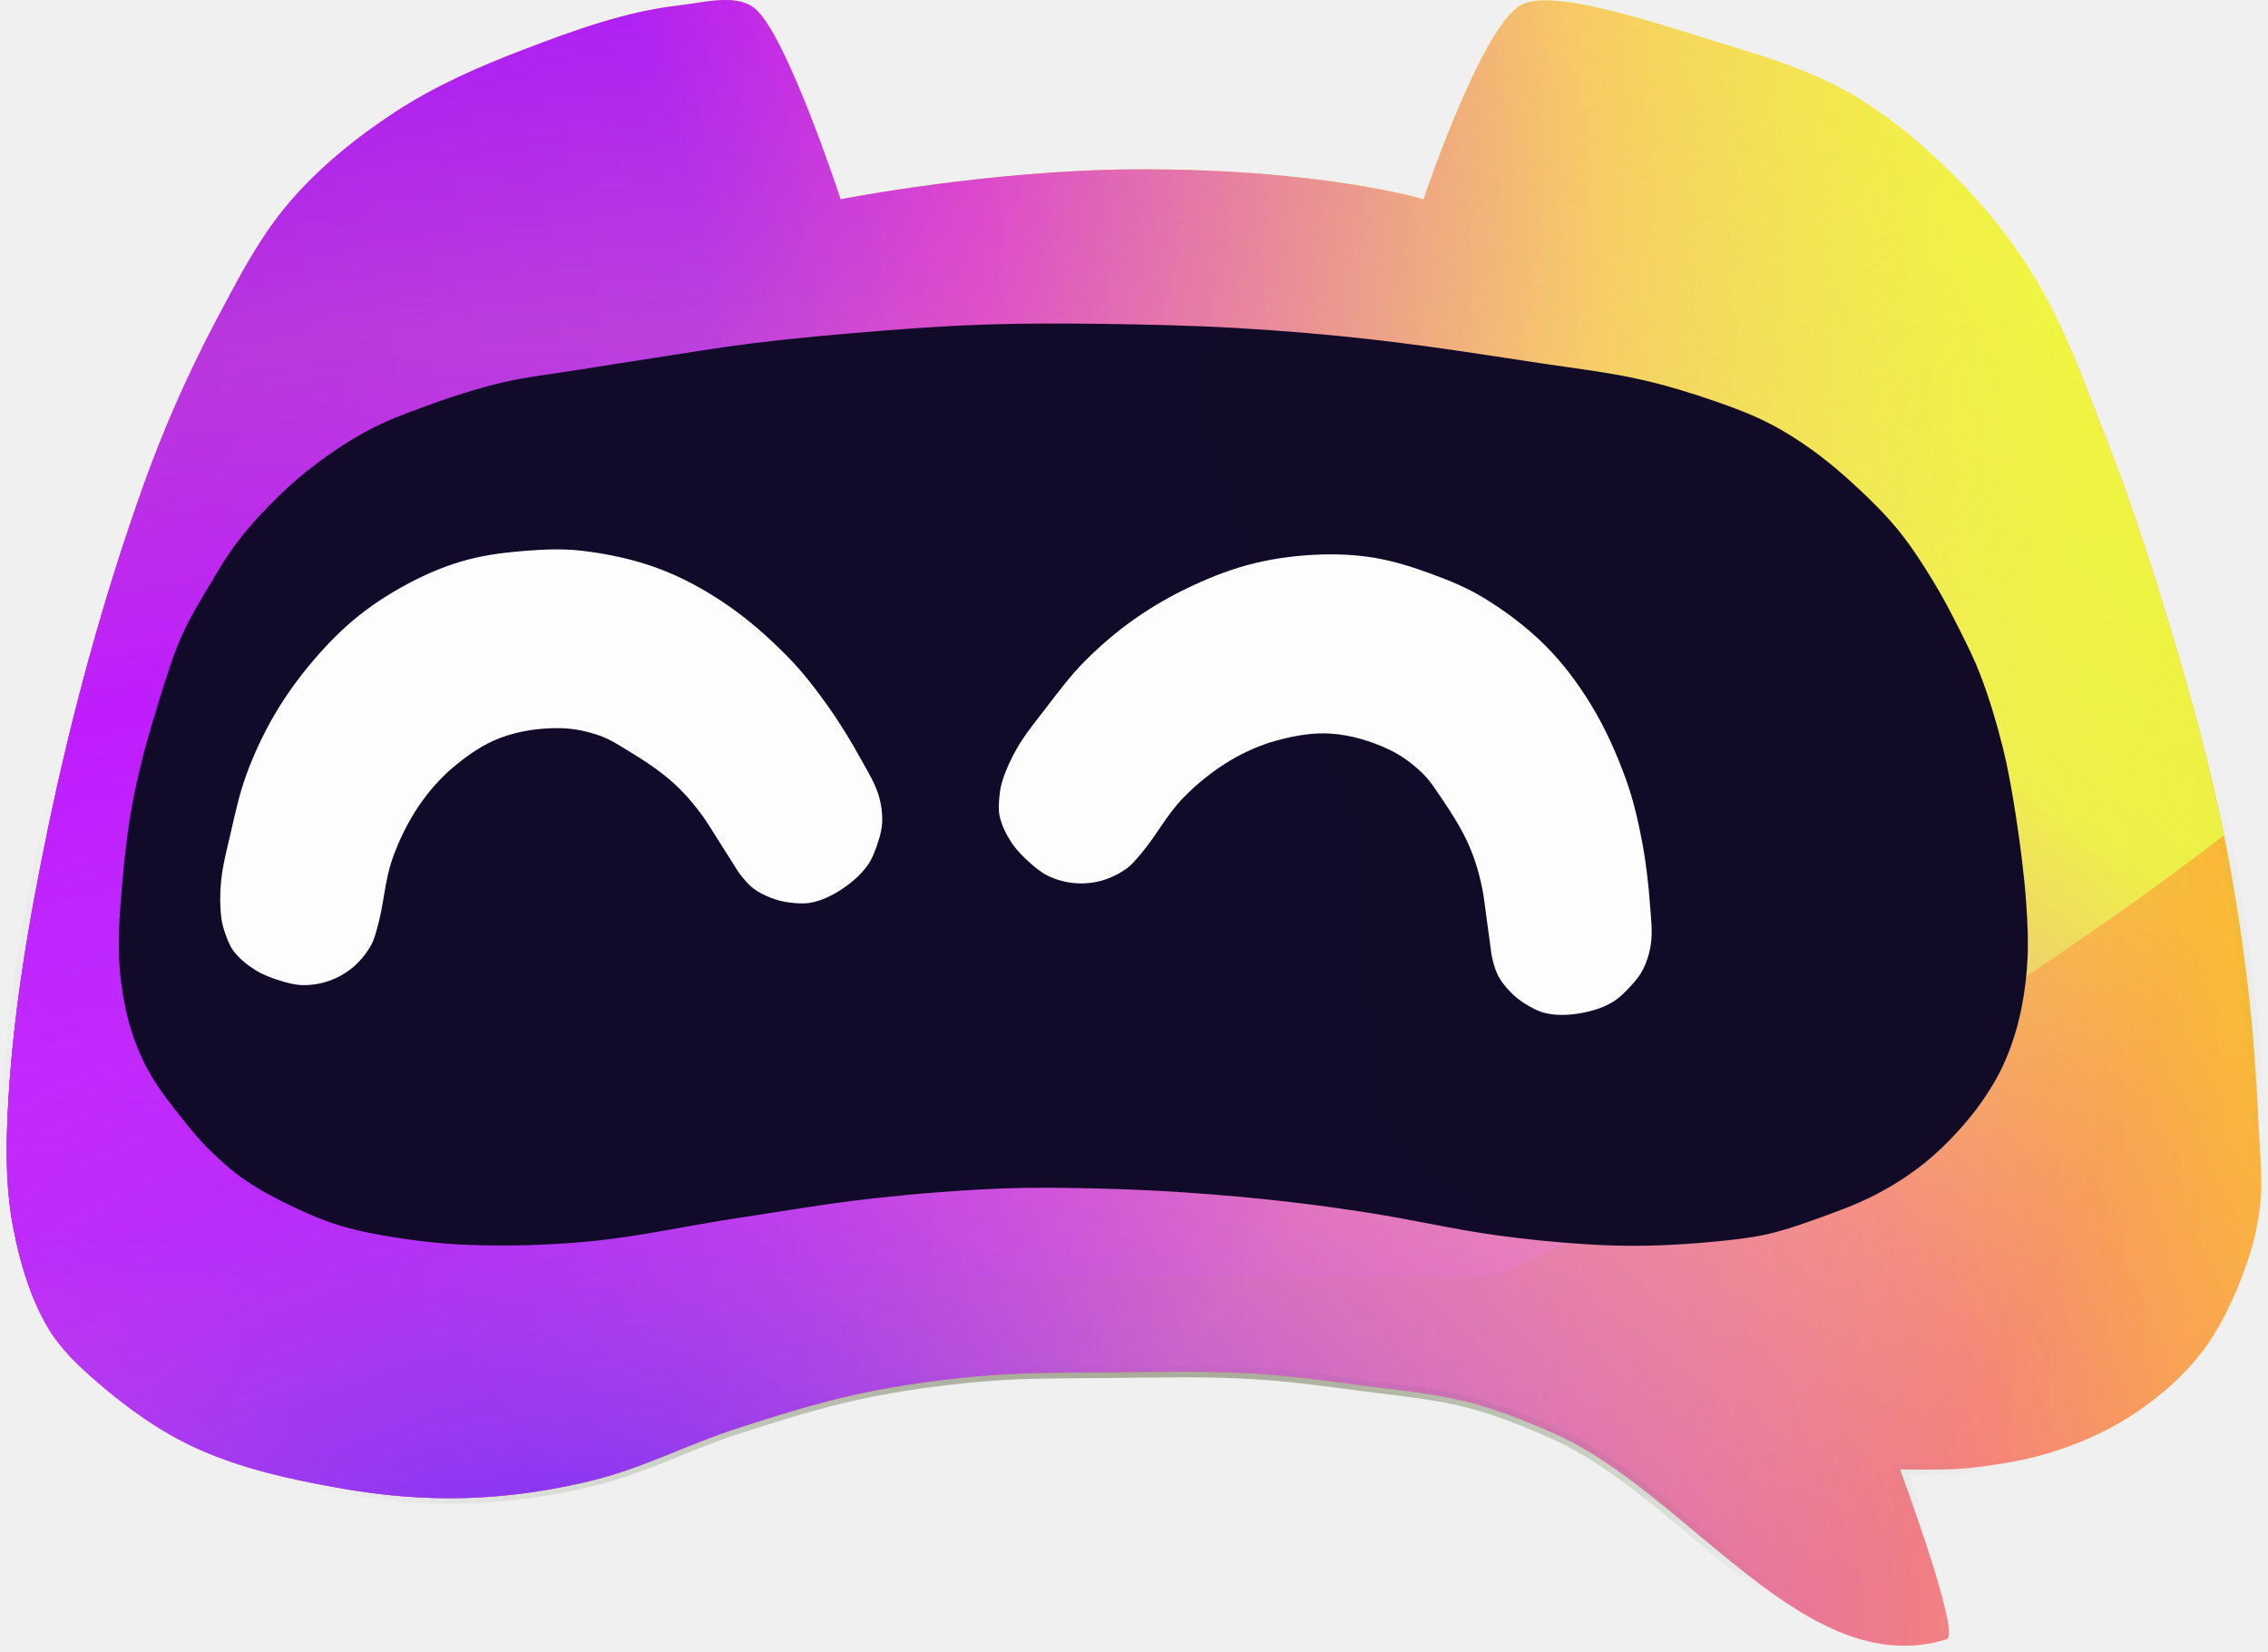
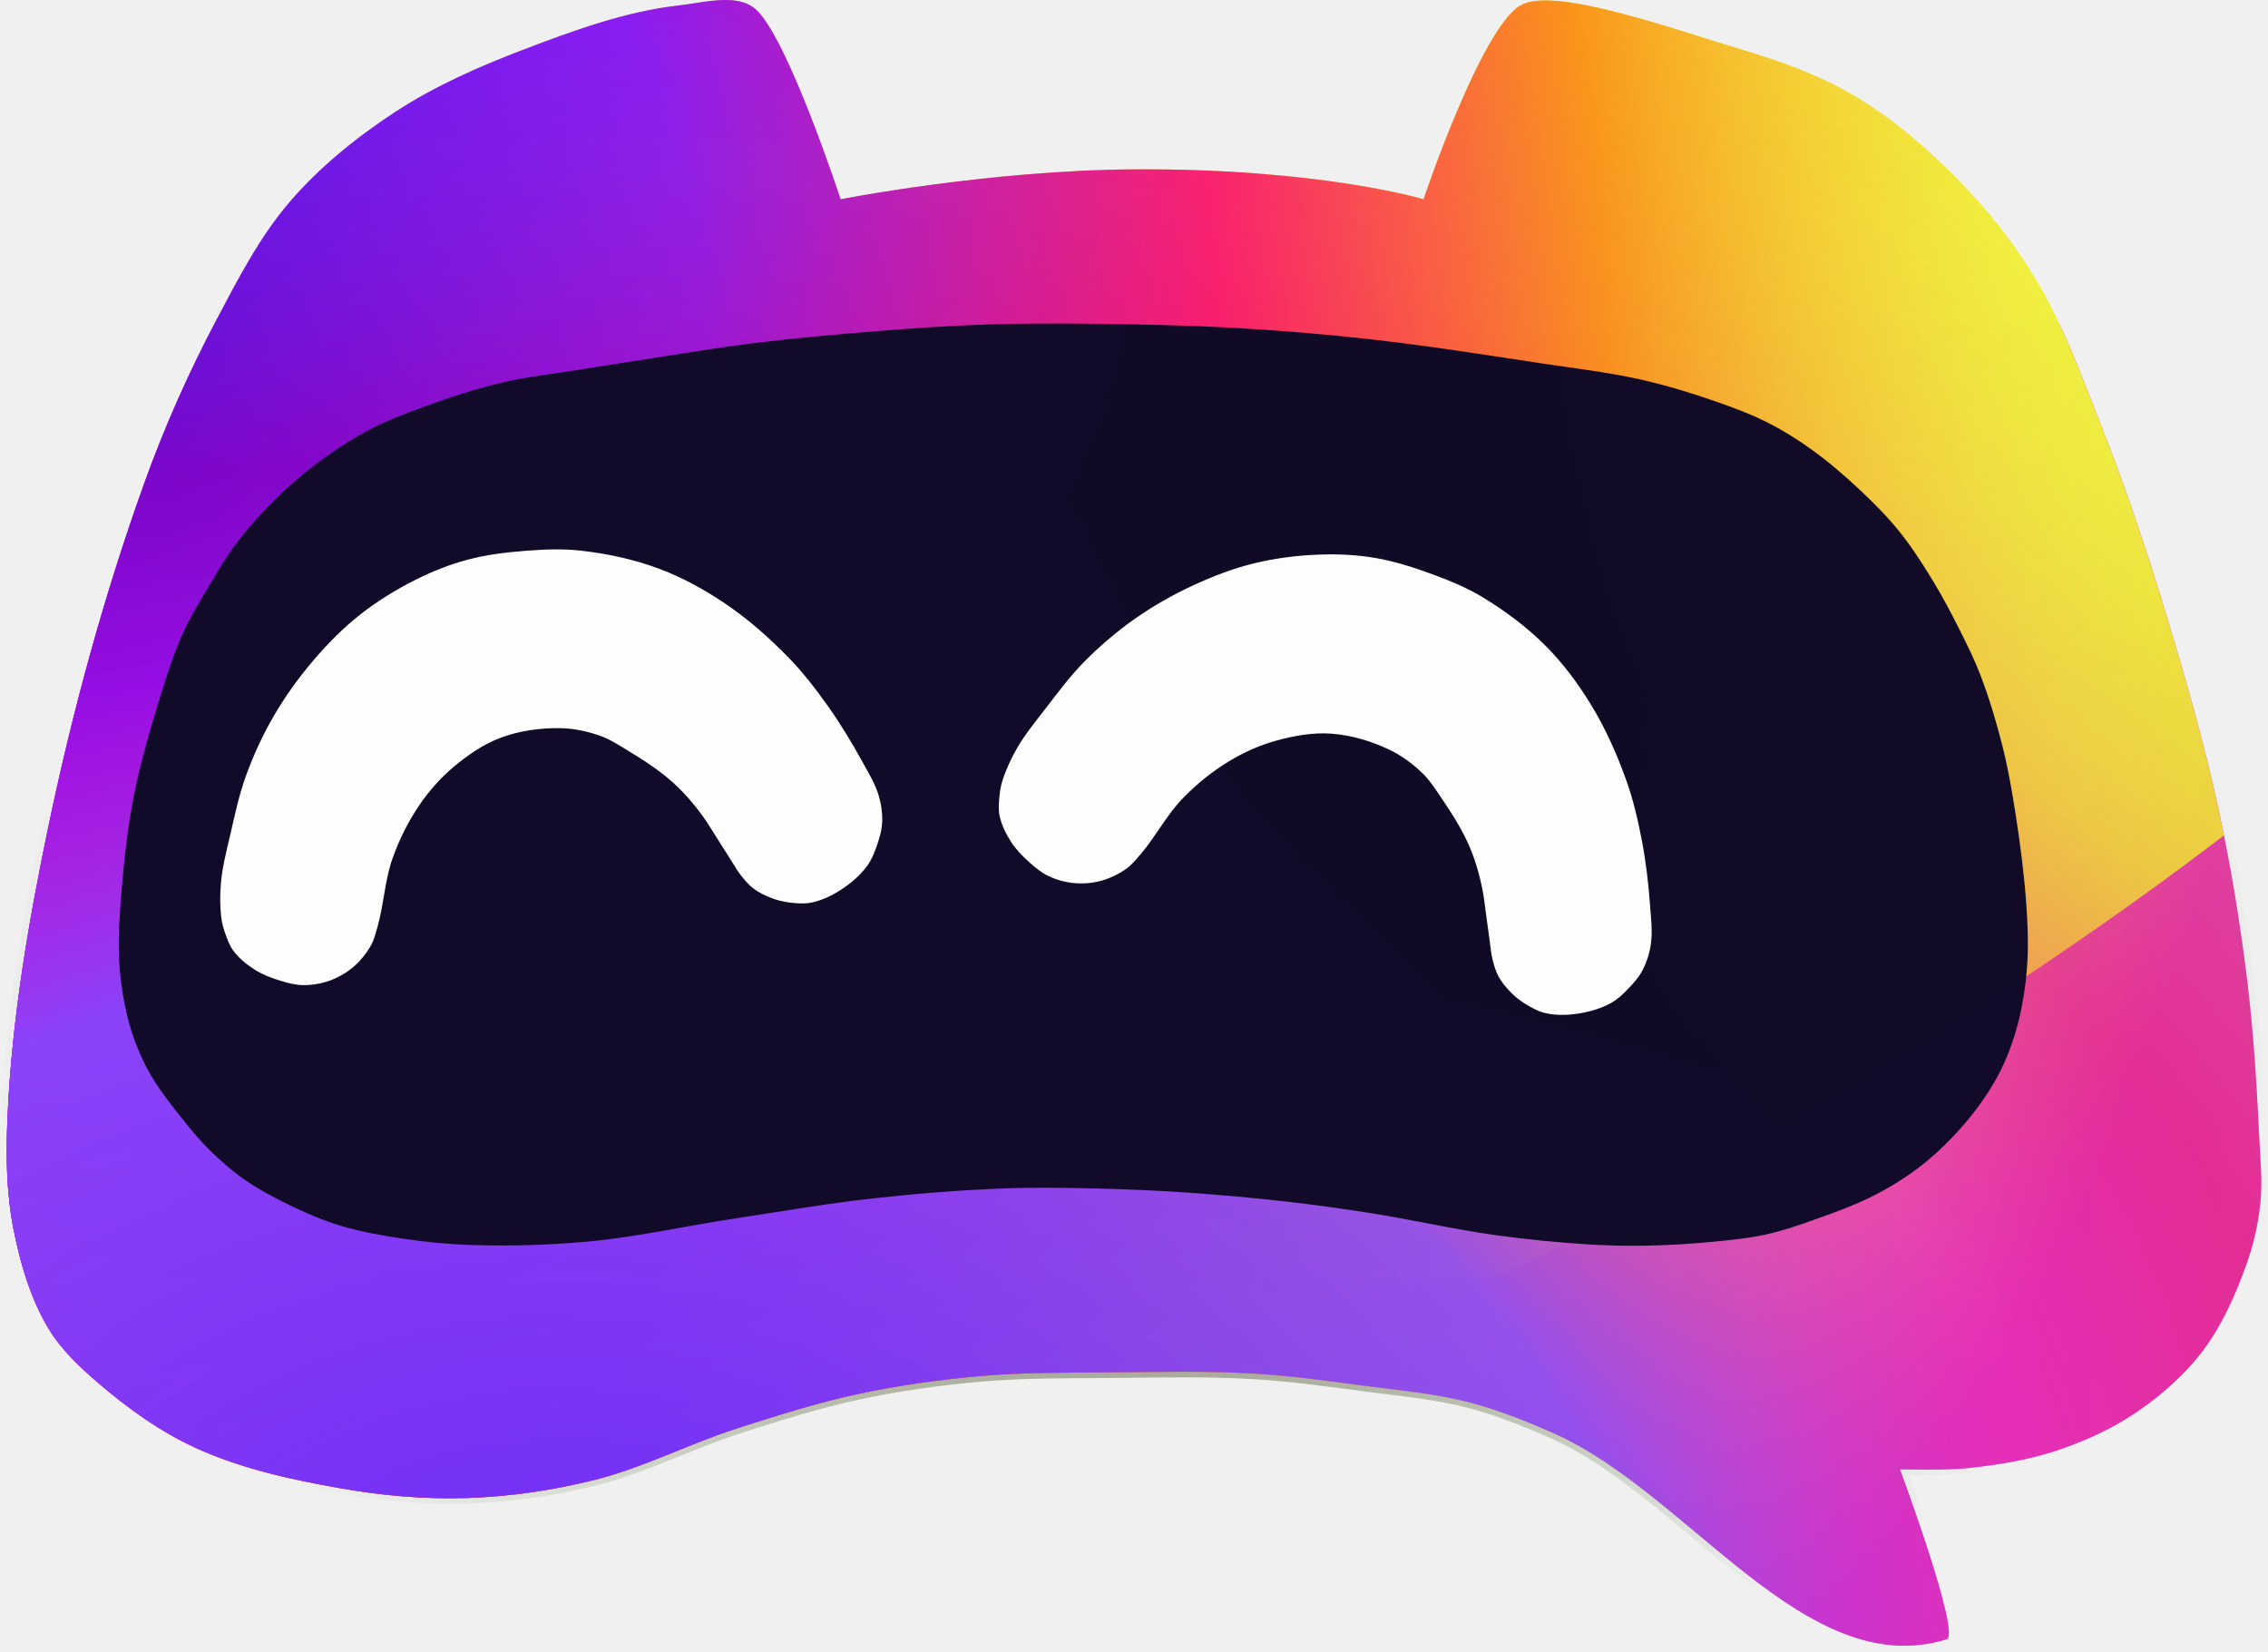
<svg xmlns="http://www.w3.org/2000/svg" xmlns:xlink="http://www.w3.org/1999/xlink" width="123.577mm" height="89.977mm" viewBox="0 0 123.577 89.977" version="1.1" id="svg1" xml:space="preserve">
  <defs id="defs1">
    <linearGradient id="linearGradient76">
-       <stop style="stop-color:#a700ff;stop-opacity:1;" offset="0" id="stop72" />
-       <stop style="stop-color:#aa10ff;stop-opacity:1;" offset="0.295" id="stop3" />
-       <stop style="stop-color:#d308fb;stop-opacity:0.827;" offset="0.42" id="stop73" />
-       <stop style="stop-color:#fbbd72;stop-opacity:0.78;" offset="0.699" id="stop74" />
+       <stop style="stop-color:#3b00ff;stop-opacity:1;" offset="0" id="stop72" />
+       <stop style="stop-color:#8210ff;stop-opacity:1;" offset="0.295" id="stop3" />
+       <stop style="stop-color:#fb0878;stop-opacity:0.952;" offset="0.524" id="stop73" />
+       <stop style="stop-color:#fa9319;stop-opacity:1;" offset="0.699" id="stop74" />
      <stop style="stop-color:#f3fb5c;stop-opacity:0.161;" offset="0.938" id="stop75" />
      <stop style="stop-color:#fbf856;stop-opacity:0;" offset="1" id="stop76" />
    </linearGradient>
    <linearGradient id="linearGradient46">
      <stop style="stop-color:#672afb;stop-opacity:0.992;" offset="0" id="stop48" />
-       <stop style="stop-color:#f649fb;stop-opacity:0.288;" offset="0.552" id="stop77" />
-       <stop style="stop-color:#f8f160;stop-opacity:0.218;" offset="0.735" id="stop70" />
+       <stop style="stop-color:#8a49fb;stop-opacity:0.884;" offset="0.397" id="stop77" />
+       <stop style="stop-color:#f719ab;stop-opacity:0.329;" offset="0.561" id="stop4" />
+       <stop style="stop-color:#f30b37;stop-opacity:0.269;" offset="0.672" id="stop70" />
      <stop style="stop-color:#e7fb56;stop-opacity:0;" offset="1" id="stop47" />
    </linearGradient>
    <linearGradient id="linearGradient44">
      <stop style="stop-color:#6e35fc;stop-opacity:1;" offset="0" id="stop44" />
      <stop style="stop-color:#fa51dc;stop-opacity:0.996;" offset="0.27" id="stop1" />
      <stop style="stop-color:#eaf042;stop-opacity:0.992;" offset="0.635" id="stop2" />
      <stop style="stop-color:#f5fd20;stop-opacity:0.992;" offset="1" id="stop45" />
    </linearGradient>
    <linearGradient id="linearGradient41">
      <stop style="stop-color:#cd35fc;stop-opacity:1;" offset="0" id="stop42" />
-       <stop style="stop-color:#fbaf27;stop-opacity:1;" offset="1" id="stop43" />
+       <stop style="stop-color:#d537d9;stop-opacity:1;" offset="0.5" id="stop8" />
+       <stop style="stop-color:#de3ab6;stop-opacity:1;" offset="1" id="stop7" />
    </linearGradient>
    <linearGradient id="swatch36">
      <stop style="stop-color:#6a36fb;stop-opacity:1;" offset="0" id="stop37" />
    </linearGradient>
    <linearGradient id="linearGradient22">
      <stop style="stop-color:#774242;stop-opacity:1;" offset="0" id="stop23" />
      <stop style="stop-color:#4a813d;stop-opacity:0;" offset="1" id="stop24" />
    </linearGradient>
    <linearGradient id="swatch12">
      <stop style="stop-color:#000000;stop-opacity:1;" offset="0" id="stop12" />
    </linearGradient>
    <radialGradient xlink:href="#linearGradient22" id="radialGradient24" cx="89.483" cy="73.83" fx="89.483" fy="73.83" r="62.719" gradientTransform="matrix(1,0,0,0.7254697,9.096028,132.1298)" gradientUnits="userSpaceOnUse" />
    <linearGradient xlink:href="#linearGradient41" id="linearGradient43" x1="2.763" y1="127.311" x2="128.201" y2="127.311" gradientUnits="userSpaceOnUse" gradientTransform="translate(33.09725,58.38039)" />
    <linearGradient xlink:href="#linearGradient44" id="linearGradient45" x1="142.181" y1="185.939" x2="251.752" y2="-3.843" gradientUnits="userSpaceOnUse" gradientTransform="matrix(0.5690483,0,0,0.8962146,-13.50472,74.80813)" />
    <radialGradient xlink:href="#linearGradient76" id="radialGradient54" cx="77.346" cy="161.307" fx="77.346" fy="161.307" r="40.988" gradientTransform="matrix(2.965354,0,0,3.429295,-189.9714,-412.6113)" gradientUnits="userSpaceOnUse" />
    <radialGradient xlink:href="#linearGradient46" id="radialGradient54-2" cx="77.346" cy="161.307" fx="77.346" fy="161.307" r="40.988" gradientTransform="matrix(0,-2.876005,3.535834,0,-502.4954,450.2077)" gradientUnits="userSpaceOnUse" />
  </defs>
  <g id="layer1">
    <g id="g83" transform="translate(-37.72045,-123.7427)">
      <g id="g71" transform="matrix(1.000206,0,0,0.8317659,0.9097648,24.51282)">
        <path id="rect1" style="fill:url(#linearGradient43);fill-rule:nonzero;stroke:url(#radialGradient24);stroke-width:0.736;stroke-dasharray:none" d="m 48.465,140.559 c -1.467,3.375 -2.752,6.875 -3.82,10.46 -2.184,7.331 -3.896,14.881 -5.217,22.504 -1.088,6.278 -1.991,12.647 -2.217,19.054 -0.085,2.406 -0.062,4.852 0.326,7.214 0.371,2.254 0.912,4.535 1.891,6.508 0.694,1.398 1.712,2.547 2.739,3.607 1.605,1.657 3.358,3.174 5.282,4.234 2.502,1.38 5.244,2.093 7.955,2.666 2.254,0.476 4.559,0.716 6.847,0.627 2.326,-0.09 4.654,-0.501 6.912,-1.176 2.669,-0.798 5.142,-2.357 7.76,-3.372 2.194,-0.85 4.398,-1.694 6.651,-2.274 2.212,-0.569 4.462,-0.942 6.716,-1.176 2.361,-0.245 4.738,-0.208 7.108,-0.235 2.565,-0.029 5.134,-0.103 7.695,0.078 1.986,0.141 3.961,0.467 5.934,0.784 1.941,0.312 3.908,0.507 5.804,1.098 1.591,0.496 3.127,1.239 4.63,2.039 7.36,3.921 13.697,16.349 21.388,13.487 0.798,-0.297 -2.543,-11.135 -2.543,-11.135 0,0 2.485,0.082 3.717,-0.078 1.653,-0.214 3.315,-0.539 4.891,-1.176 1.511,-0.611 2.988,-1.428 4.304,-2.509 1.346,-1.106 2.604,-2.434 3.586,-3.999 1.042,-1.661 1.758,-3.611 2.348,-5.567 0.396,-1.311 0.661,-2.69 0.782,-4.077 0.132,-1.508 -0.006,-3.033 -0.065,-4.548 -0.133,-3.378 -0.31,-6.758 -0.652,-10.115 -0.383,-3.762 -0.892,-7.511 -1.565,-11.213 -0.818,-4.497 -1.875,-8.93 -2.999,-13.33 -0.979,-3.832 -2.038,-7.64 -3.261,-11.37 -0.768,-2.344 -1.495,-4.729 -2.385,-7.01 z" />
        <path id="rect44" style="fill:url(#linearGradient45);fill-rule:nonzero;stroke-width:0.526;stroke-dasharray:none" d="m 76.569,119.308 c -0.89,-0.06 -1.912,0.227 -2.777,0.345 -2.919,0.401 -5.732,1.641 -8.477,2.901 -2.416,1.109 -4.813,2.376 -6.977,4.077 -2.103,1.654 -4.099,3.591 -5.739,5.881 -1.637,2.286 -2.805,5.017 -3.978,7.684 -1.533,3.486 -2.871,7.108 -3.977,10.821 -2.184,7.331 -3.896,14.881 -5.217,22.504 -1.088,6.278 -1.991,12.647 -2.217,19.054 -0.085,2.406 -0.062,4.852 0.326,7.214 0.173,1.053 0.383,2.112 0.658,3.143 h 80.179 a 33.306,88.125 55.806 0 0 17.827,-11.411 33.306,88.125 55.806 0 0 21.754,-17.494 c -0.099,-0.588 -0.201,-1.176 -0.307,-1.762 -0.818,-4.497 -1.875,-8.93 -2.999,-13.33 -0.979,-3.832 -2.038,-7.64 -3.261,-11.37 -1.117,-3.407 -2.145,-6.9 -3.717,-10.037 -1.199,-2.391 -2.67,-4.602 -4.304,-6.586 -1.686,-2.048 -3.542,-3.949 -5.608,-5.411 -1.882,-1.332 -3.973,-2.222 -6.064,-2.98 -3.926,-1.423 -10.272,-4.161 -12.063,-2.901 -2.169,1.525 -5.282,12.703 -5.282,12.703 0,0 -5.591,-2.032 -15.76,-1.96 -7.942,0.056 -15.996,1.96 -15.996,1.96 0,0 -2.889,-10.612 -4.63,-12.453 -0.376,-0.398 -0.863,-0.559 -1.397,-0.595 z" />
        <path id="rect46" style="display:inline;fill:url(#radialGradient54);fill-rule:nonzero;stroke-width:2.085;stroke-dasharray:none" d="m 76.569,119.308 c -0.89,-0.06 -1.912,0.227 -2.777,0.345 -2.919,0.401 -5.732,1.641 -8.477,2.901 -2.416,1.109 -4.813,2.376 -6.977,4.077 -2.103,1.654 -4.099,3.591 -5.739,5.881 -1.637,2.286 -2.805,5.017 -3.978,7.684 -1.533,3.486 -2.871,7.108 -3.977,10.821 -2.184,7.331 -3.896,14.881 -5.217,22.504 -1.088,6.278 -1.991,12.647 -2.217,19.054 -0.085,2.406 -0.062,4.852 0.326,7.214 0.371,2.254 0.912,4.535 1.891,6.508 0.694,1.398 1.712,2.547 2.739,3.607 1.605,1.657 3.358,3.174 5.282,4.234 2.502,1.38 5.244,2.093 7.955,2.666 2.254,0.476 4.559,0.716 6.847,0.627 2.326,-0.09 4.654,-0.501 6.912,-1.176 2.669,-0.798 5.142,-2.357 7.76,-3.372 2.194,-0.85 4.398,-1.694 6.651,-2.274 2.212,-0.569 4.462,-0.942 6.716,-1.176 2.361,-0.245 4.738,-0.208 7.108,-0.235 2.565,-0.029 5.134,-0.103 7.695,0.078 1.986,0.141 3.961,0.467 5.934,0.784 1.941,0.312 3.908,0.507 5.804,1.098 1.591,0.496 3.127,1.239 4.63,2.039 7.36,3.921 13.697,16.349 21.388,13.487 0.798,-0.297 -2.543,-11.135 -2.543,-11.135 0,0 2.485,0.082 3.717,-0.078 1.653,-0.214 3.315,-0.539 4.891,-1.176 1.511,-0.611 2.988,-1.428 4.304,-2.509 1.346,-1.106 2.604,-2.434 3.586,-3.999 1.042,-1.661 1.758,-3.611 2.348,-5.567 0.396,-1.311 0.661,-2.69 0.782,-4.077 0.132,-1.508 -0.006,-3.033 -0.065,-4.548 -0.133,-3.378 -0.31,-6.758 -0.652,-10.115 -0.383,-3.762 -0.892,-7.511 -1.565,-11.213 -0.818,-4.497 -1.875,-8.93 -2.999,-13.33 -0.979,-3.832 -2.038,-7.64 -3.261,-11.37 -1.117,-3.407 -2.145,-6.9 -3.717,-10.037 -1.199,-2.391 -2.67,-4.602 -4.304,-6.586 -1.686,-2.048 -3.542,-3.949 -5.608,-5.411 -1.882,-1.332 -3.973,-2.222 -6.064,-2.98 -3.926,-1.423 -10.272,-4.161 -12.063,-2.901 -2.169,1.525 -5.282,12.703 -5.282,12.703 0,0 -5.591,-2.032 -15.76,-1.96 -7.942,0.056 -15.996,1.96 -15.996,1.96 0,0 -2.889,-10.612 -4.63,-12.453 -0.376,-0.398 -0.863,-0.559 -1.397,-0.595 z" />
        <path id="rect46-2" style="display:inline;fill:url(#radialGradient54-2);fill-rule:nonzero;stroke-width:2.085;stroke-dasharray:none" d="m 76.569,119.308 c -0.89,-0.06 -1.912,0.227 -2.777,0.345 -2.919,0.401 -5.732,1.641 -8.477,2.901 -2.416,1.109 -4.813,2.376 -6.977,4.077 -2.103,1.654 -4.099,3.591 -5.739,5.881 -1.637,2.286 -2.805,5.017 -3.978,7.684 -1.533,3.486 -2.871,7.108 -3.977,10.821 -2.184,7.331 -3.896,14.881 -5.217,22.504 -1.088,6.278 -1.991,12.647 -2.217,19.054 -0.085,2.406 -0.062,4.852 0.326,7.214 0.371,2.254 0.912,4.535 1.891,6.508 0.694,1.398 1.712,2.547 2.739,3.607 1.605,1.657 3.358,3.174 5.282,4.234 2.502,1.38 5.244,2.093 7.955,2.666 2.254,0.476 4.559,0.716 6.847,0.627 2.326,-0.09 4.654,-0.501 6.912,-1.176 2.669,-0.798 5.142,-2.357 7.76,-3.372 2.194,-0.85 4.398,-1.694 6.651,-2.274 2.212,-0.569 4.462,-0.942 6.716,-1.176 2.361,-0.245 4.738,-0.208 7.108,-0.235 2.565,-0.029 5.134,-0.103 7.695,0.078 1.986,0.141 3.961,0.467 5.934,0.784 1.941,0.312 3.908,0.507 5.804,1.098 1.591,0.496 3.127,1.239 4.63,2.039 7.36,3.921 13.697,16.349 21.388,13.487 0.798,-0.297 -2.543,-11.135 -2.543,-11.135 0,0 2.485,0.082 3.717,-0.078 1.653,-0.214 3.315,-0.539 4.891,-1.176 1.511,-0.611 2.988,-1.428 4.304,-2.509 1.346,-1.106 2.604,-2.434 3.586,-3.999 1.042,-1.661 1.758,-3.611 2.348,-5.567 0.396,-1.311 0.661,-2.69 0.782,-4.077 0.132,-1.508 -0.006,-3.033 -0.065,-4.548 -0.133,-3.378 -0.31,-6.758 -0.652,-10.115 -0.383,-3.762 -0.892,-7.511 -1.565,-11.213 -0.818,-4.497 -1.875,-8.93 -2.999,-13.33 -0.979,-3.832 -2.038,-7.64 -3.261,-11.37 -1.117,-3.407 -2.145,-6.9 -3.717,-10.037 -1.199,-2.391 -2.67,-4.602 -4.304,-6.586 -1.686,-2.048 -3.542,-3.949 -5.608,-5.411 -1.882,-1.332 -3.973,-2.222 -6.064,-2.98 -3.926,-1.423 -10.272,-4.161 -12.063,-2.901 -2.169,1.525 -5.282,12.703 -5.282,12.703 0,0 -5.591,-2.032 -15.76,-1.96 -7.942,0.056 -15.996,1.96 -15.996,1.96 0,0 -2.889,-10.612 -4.63,-12.453 -0.376,-0.398 -0.863,-0.559 -1.397,-0.595 z" />
      </g>
      <path style="fill:#100a28;fill-opacity:0.996;fill-rule:nonzero;stroke-width:0.859;stroke-dasharray:none" d="m 54.249,149.57 c 1.074,-0.866 2.214,-1.661 3.425,-2.321 0.993,-0.542 2.059,-0.942 3.12,-1.332 1.409,-0.517 2.84,-0.986 4.3,-1.332 1.351,-0.32 2.739,-0.463 4.11,-0.685 1.369,-0.222 2.739,-0.437 4.11,-0.647 1.787,-0.274 3.571,-0.578 5.365,-0.799 2.34,-0.288 4.689,-0.5 7.04,-0.685 1.888,-0.149 3.777,-0.28 5.67,-0.342 2.092,-0.069 4.186,-0.064 6.279,-0.038 2.487,0.031 4.975,0.086 7.458,0.228 2.415,0.139 4.826,0.339 7.23,0.609 3.08,0.346 6.144,0.828 9.209,1.294 1.868,0.284 3.751,0.495 5.594,0.913 1.366,0.31 2.711,0.718 4.034,1.18 0.983,0.343 1.964,0.707 2.892,1.18 0.838,0.426 1.636,0.933 2.397,1.484 0.912,0.659 1.768,1.398 2.588,2.169 0.752,0.707 1.483,1.442 2.131,2.245 0.693,0.86 1.29,1.796 1.865,2.74 0.54,0.887 1.02,1.811 1.484,2.74 0.381,0.762 0.761,1.526 1.065,2.321 0.489,1.278 0.885,2.592 1.218,3.919 0.311,1.24 0.527,2.504 0.723,3.767 0.248,1.603 0.457,3.215 0.571,4.833 0.07,0.995 0.115,1.995 0.067,2.992 -0.041,0.847 -0.141,1.693 -0.3,2.526 -0.135,0.704 -0.315,1.401 -0.553,2.077 -0.224,0.639 -0.49,1.268 -0.819,1.86 -0.445,0.8 -0.968,1.561 -1.553,2.265 -0.711,0.855 -1.496,1.658 -2.359,2.359 -0.811,0.658 -1.7,1.227 -2.626,1.712 -1.129,0.592 -2.338,1.02 -3.539,1.446 -0.824,0.293 -1.657,0.573 -2.511,0.761 -0.901,0.198 -1.822,0.29 -2.74,0.381 -1.277,0.126 -2.56,0.206 -3.843,0.228 -1.053,0.018 -2.107,-0.011 -3.158,-0.076 -1.654,-0.102 -3.305,-0.269 -4.947,-0.495 -2.322,-0.32 -4.61,-0.856 -6.925,-1.218 -1.48,-0.231 -2.964,-0.44 -4.452,-0.609 -1.81,-0.206 -3.624,-0.371 -5.441,-0.495 -1.685,-0.115 -3.373,-0.19 -5.061,-0.228 -1.648,-0.037 -3.299,-0.062 -4.947,0 -2.352,0.089 -4.701,0.275 -7.04,0.533 -2.548,0.281 -5.076,0.721 -7.61,1.103 -2.666,0.403 -5.306,1.006 -7.991,1.256 -2.123,0.198 -4.262,0.258 -6.393,0.19 -1.248,-0.04 -2.494,-0.164 -3.729,-0.349 -1.136,-0.17 -2.275,-0.368 -3.375,-0.698 -0.885,-0.265 -1.74,-0.628 -2.574,-1.025 -0.927,-0.442 -1.846,-0.917 -2.688,-1.504 -0.696,-0.485 -1.33,-1.058 -1.934,-1.654 -0.458,-0.452 -0.873,-0.948 -1.276,-1.451 -0.67,-0.837 -1.347,-1.678 -1.89,-2.603 -0.344,-0.586 -0.62,-1.214 -0.857,-1.851 -0.217,-0.585 -0.387,-1.19 -0.513,-1.802 -0.18,-0.877 -0.303,-1.769 -0.342,-2.664 -0.057,-1.293 0.043,-2.591 0.152,-3.881 0.141,-1.657 0.326,-3.315 0.647,-4.947 0.354,-1.802 0.866,-3.572 1.408,-5.327 0.37,-1.196 0.741,-2.398 1.256,-3.539 0.441,-0.978 1.013,-1.893 1.56,-2.816 0.375,-0.633 0.749,-1.269 1.18,-1.865 0.433,-0.599 0.905,-1.171 1.408,-1.712 0.763,-0.822 1.562,-1.617 2.435,-2.321 z" id="path82" />
      <path style="fill:#ffffff;fill-opacity:0.992;fill-rule:nonzero;stroke-width:1.046;stroke-dasharray:none" d="m 58.277,174.294 c 0.359,-1.244 0.403,-2.573 0.837,-3.793 0.361,-1.013 0.846,-1.993 1.451,-2.882 0.524,-0.769 1.149,-1.481 1.861,-2.08 0.77,-0.647 1.619,-1.24 2.56,-1.593 1.023,-0.384 2.142,-0.542 3.235,-0.528 0.742,0.009 1.489,0.166 2.189,0.413 0.577,0.204 1.093,0.552 1.616,0.868 0.634,0.383 1.258,0.786 1.84,1.242 0.374,0.293 0.727,0.614 1.056,0.957 0.376,0.392 0.721,0.815 1.044,1.252 0.299,0.404 0.552,0.841 0.823,1.264 0.273,0.424 0.536,0.854 0.81,1.277 0.162,0.251 0.307,0.515 0.493,0.749 0.209,0.261 0.427,0.523 0.694,0.724 0.289,0.218 0.623,0.377 0.962,0.507 0.31,0.119 0.636,0.203 0.966,0.245 0.407,0.051 0.83,0.085 1.232,0.003 0.554,-0.114 1.082,-0.366 1.558,-0.671 0.554,-0.356 1.077,-0.793 1.466,-1.325 0.289,-0.396 0.456,-0.874 0.607,-1.34 0.108,-0.334 0.198,-0.68 0.211,-1.031 0.018,-0.486 -0.046,-0.982 -0.184,-1.448 -0.198,-0.669 -0.575,-1.272 -0.911,-1.883 -0.573,-1.042 -1.19,-2.062 -1.88,-3.031 -0.657,-0.923 -1.353,-1.826 -2.145,-2.636 -1.051,-1.075 -2.189,-2.081 -3.434,-2.923 -1.131,-0.765 -2.344,-1.432 -3.624,-1.908 -1.359,-0.505 -2.797,-0.814 -4.237,-0.977 -0.983,-0.111 -1.981,-0.071 -2.966,0.005 -1.082,0.083 -2.169,0.211 -3.217,0.49 -0.98,0.261 -1.932,0.642 -2.839,1.098 -1.077,0.542 -2.113,1.182 -3.058,1.931 -0.917,0.727 -1.743,1.574 -2.503,2.464 -0.792,0.928 -1.513,1.925 -2.128,2.979 -0.611,1.047 -1.124,2.156 -1.538,3.295 -0.379,1.044 -0.608,2.139 -0.858,3.221 -0.197,0.853 -0.423,1.706 -0.503,2.578 -0.059,0.645 -0.063,1.301 0.017,1.944 0.035,0.281 0.108,0.557 0.202,0.824 0.121,0.341 0.244,0.693 0.462,0.982 0.313,0.416 0.733,0.754 1.173,1.032 0.421,0.266 0.897,0.443 1.373,0.59 0.397,0.122 0.807,0.232 1.223,0.239 0.482,0.009 0.974,-0.069 1.43,-0.228 0.47,-0.164 0.92,-0.416 1.302,-0.736 0.394,-0.33 0.728,-0.742 0.983,-1.189 0.17,-0.299 0.254,-0.64 0.349,-0.971 z" id="path83-9" />
      <path style="fill:#ffffff;fill-opacity:0.992;fill-rule:nonzero;stroke-width:1.046;stroke-dasharray:none" d="m 99.837,170.327 c 0.845,-0.981 1.439,-2.171 2.342,-3.099 0.75,-0.771 1.6,-1.459 2.521,-2.015 0.797,-0.48 1.662,-0.868 2.559,-1.115 0.969,-0.267 1.989,-0.452 2.991,-0.381 1.09,0.077 2.173,0.401 3.16,0.869 0.671,0.318 1.284,0.771 1.817,1.288 0.439,0.426 0.763,0.957 1.107,1.463 0.416,0.612 0.816,1.239 1.155,1.897 0.218,0.422 0.405,0.862 0.561,1.31 0.179,0.513 0.316,1.042 0.427,1.574 0.103,0.492 0.151,0.994 0.221,1.492 0.071,0.499 0.132,1 0.204,1.498 0.043,0.296 0.064,0.596 0.136,0.886 0.081,0.325 0.17,0.654 0.329,0.948 0.172,0.319 0.41,0.602 0.663,0.861 0.232,0.237 0.494,0.45 0.776,0.625 0.349,0.216 0.719,0.423 1.119,0.516 0.551,0.128 1.136,0.119 1.696,0.04 0.652,-0.092 1.31,-0.272 1.884,-0.593 0.428,-0.239 0.778,-0.604 1.11,-0.965 0.237,-0.258 0.463,-0.536 0.621,-0.849 0.219,-0.434 0.368,-0.911 0.436,-1.393 0.098,-0.69 0.008,-1.396 -0.043,-2.092 -0.086,-1.186 -0.222,-2.371 -0.445,-3.538 -0.213,-1.113 -0.468,-2.224 -0.851,-3.291 -0.507,-1.415 -1.122,-2.804 -1.903,-4.089 -0.709,-1.167 -1.533,-2.279 -2.498,-3.245 -1.025,-1.025 -2.203,-1.906 -3.444,-2.655 -0.847,-0.511 -1.771,-0.89 -2.698,-1.233 -1.018,-0.376 -2.06,-0.712 -3.129,-0.896 -1,-0.172 -2.024,-0.222 -3.038,-0.185 -1.205,0.043 -2.413,0.193 -3.584,0.48 -1.137,0.279 -2.24,0.704 -3.303,1.196 -1.107,0.513 -2.177,1.119 -3.176,1.82 -0.992,0.697 -1.92,1.491 -2.772,2.354 -0.78,0.791 -1.444,1.69 -2.123,2.571 -0.534,0.694 -1.096,1.375 -1.532,2.134 -0.323,0.562 -0.6,1.156 -0.795,1.774 -0.085,0.27 -0.134,0.551 -0.16,0.833 -0.033,0.36 -0.067,0.732 0.01,1.085 0.111,0.509 0.352,0.991 0.636,1.428 0.272,0.417 0.63,0.777 1.002,1.109 0.31,0.277 0.637,0.547 1.012,0.727 0.435,0.209 0.914,0.343 1.395,0.388 0.496,0.047 1.009,0.006 1.49,-0.126 0.496,-0.136 0.971,-0.371 1.389,-0.671 0.279,-0.201 0.498,-0.476 0.722,-0.737 z" id="path83-9-1" />
    </g>
  </g>
</svg>
